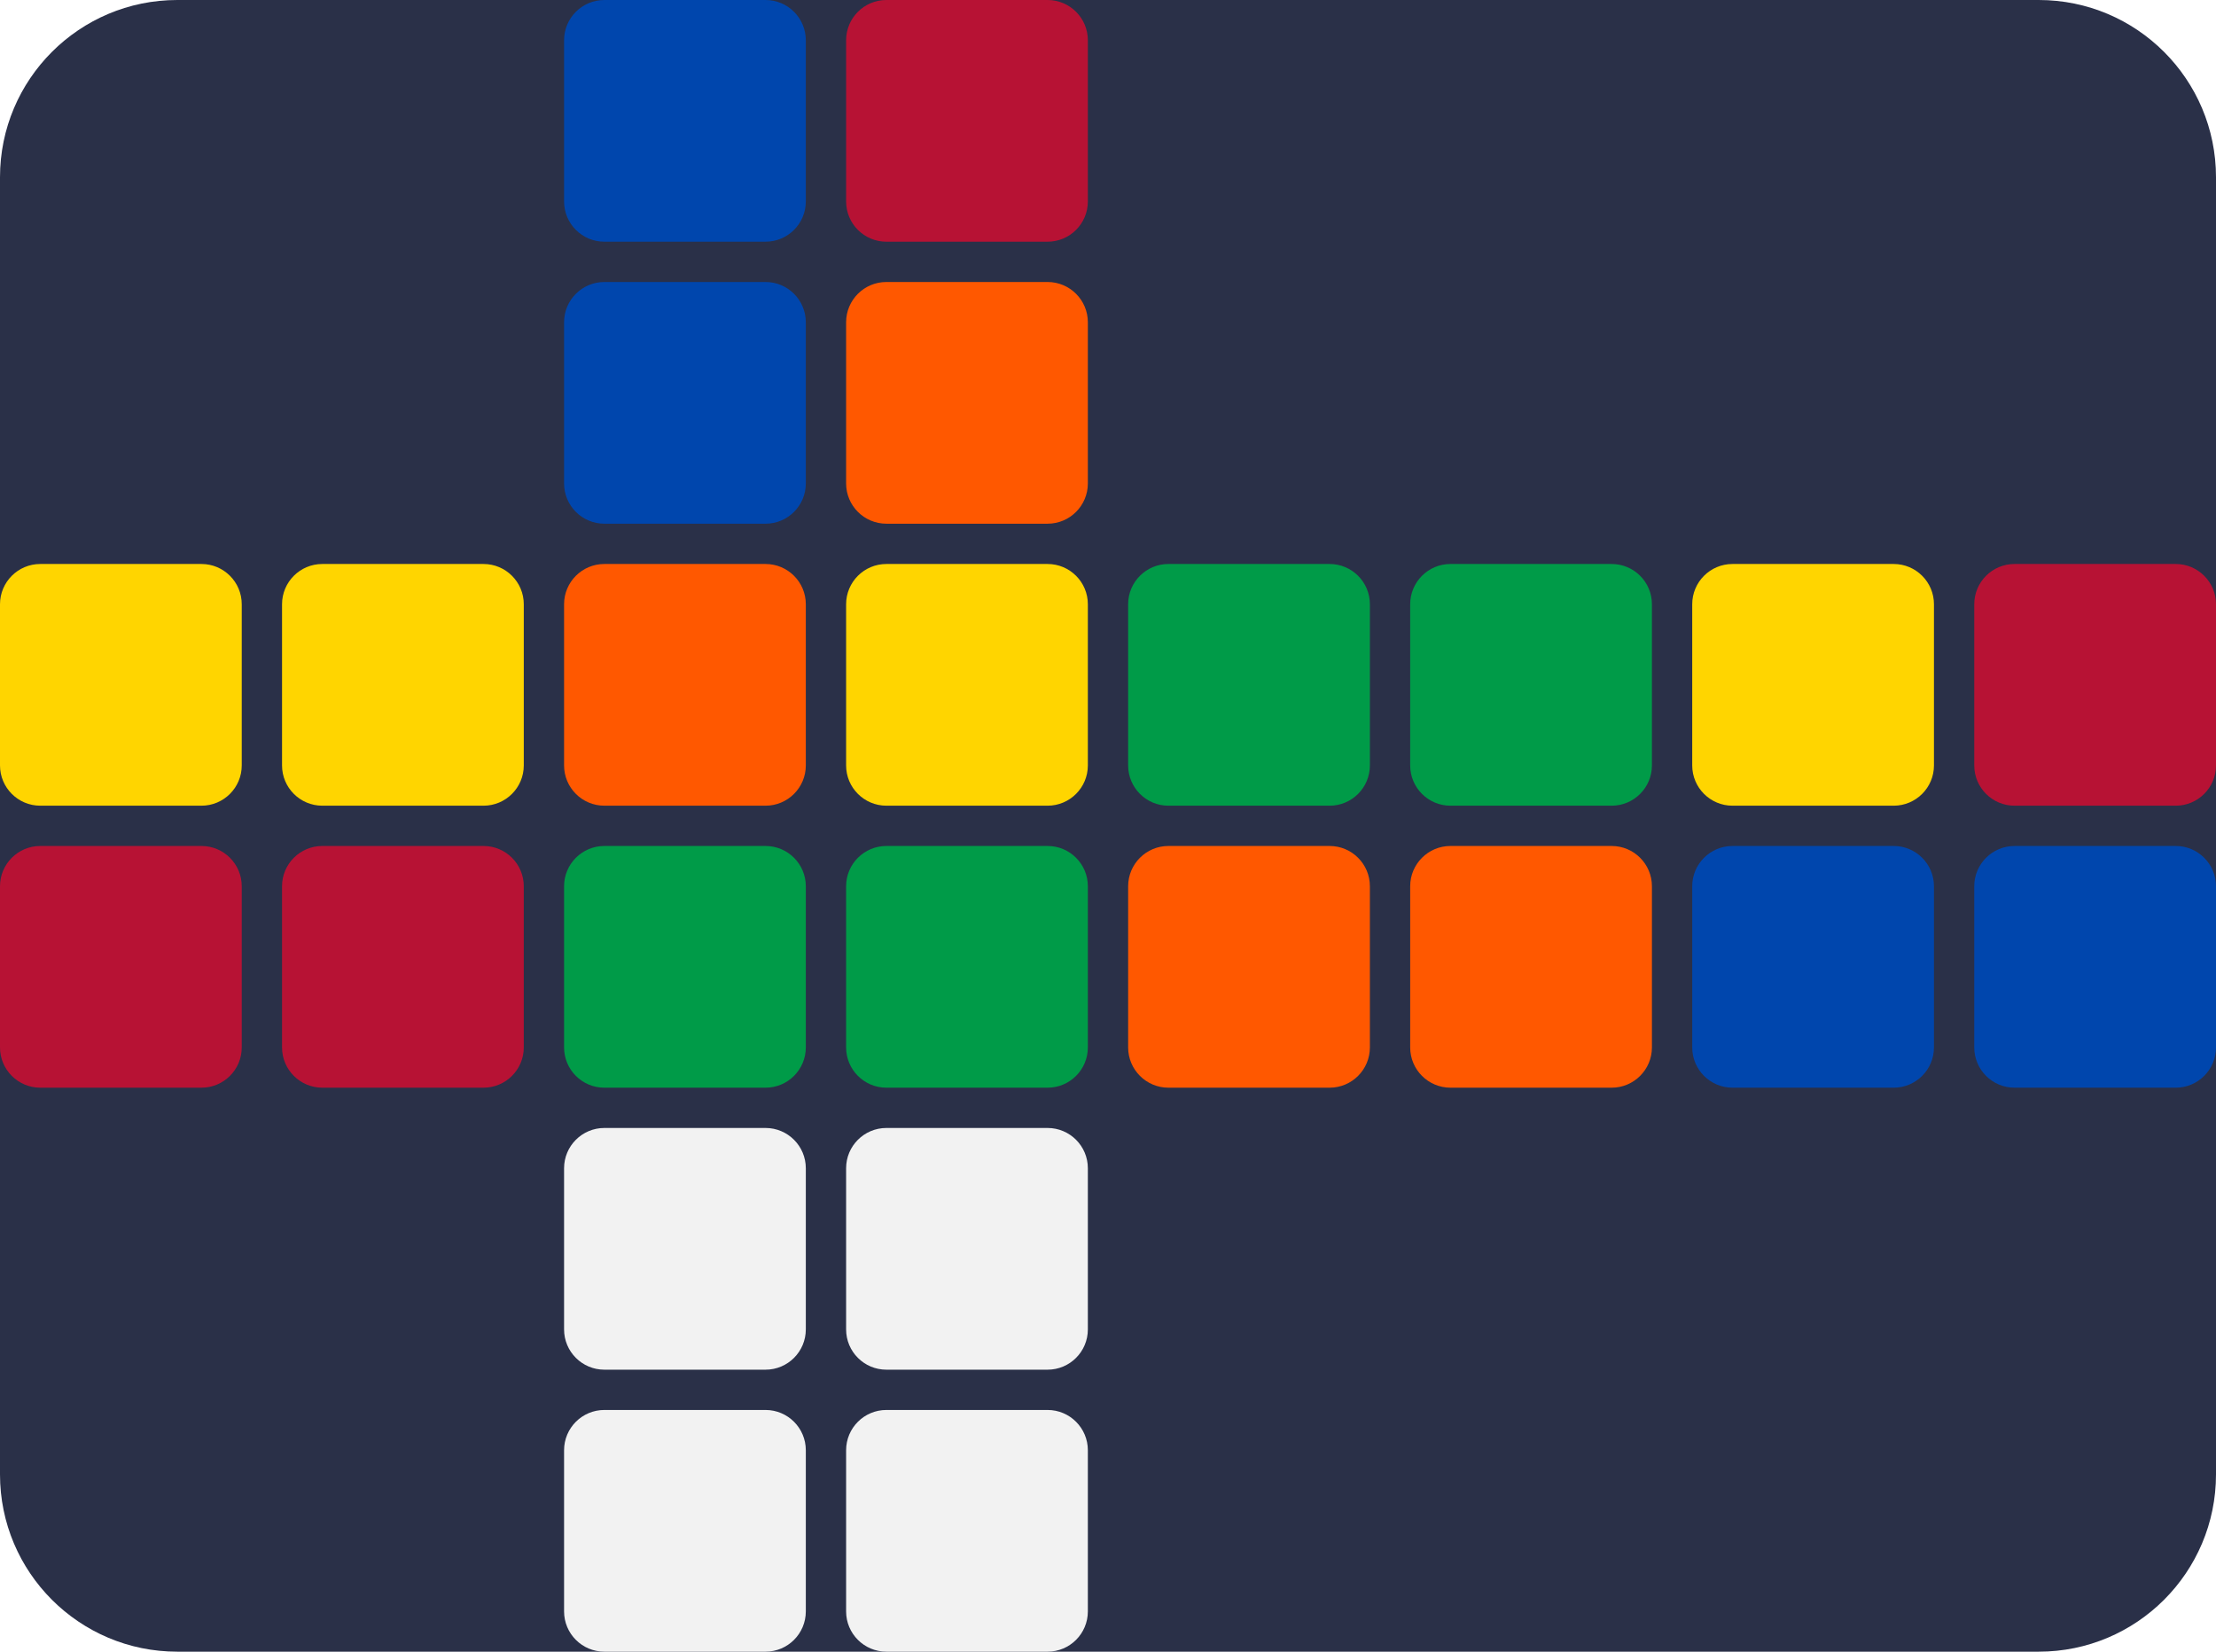
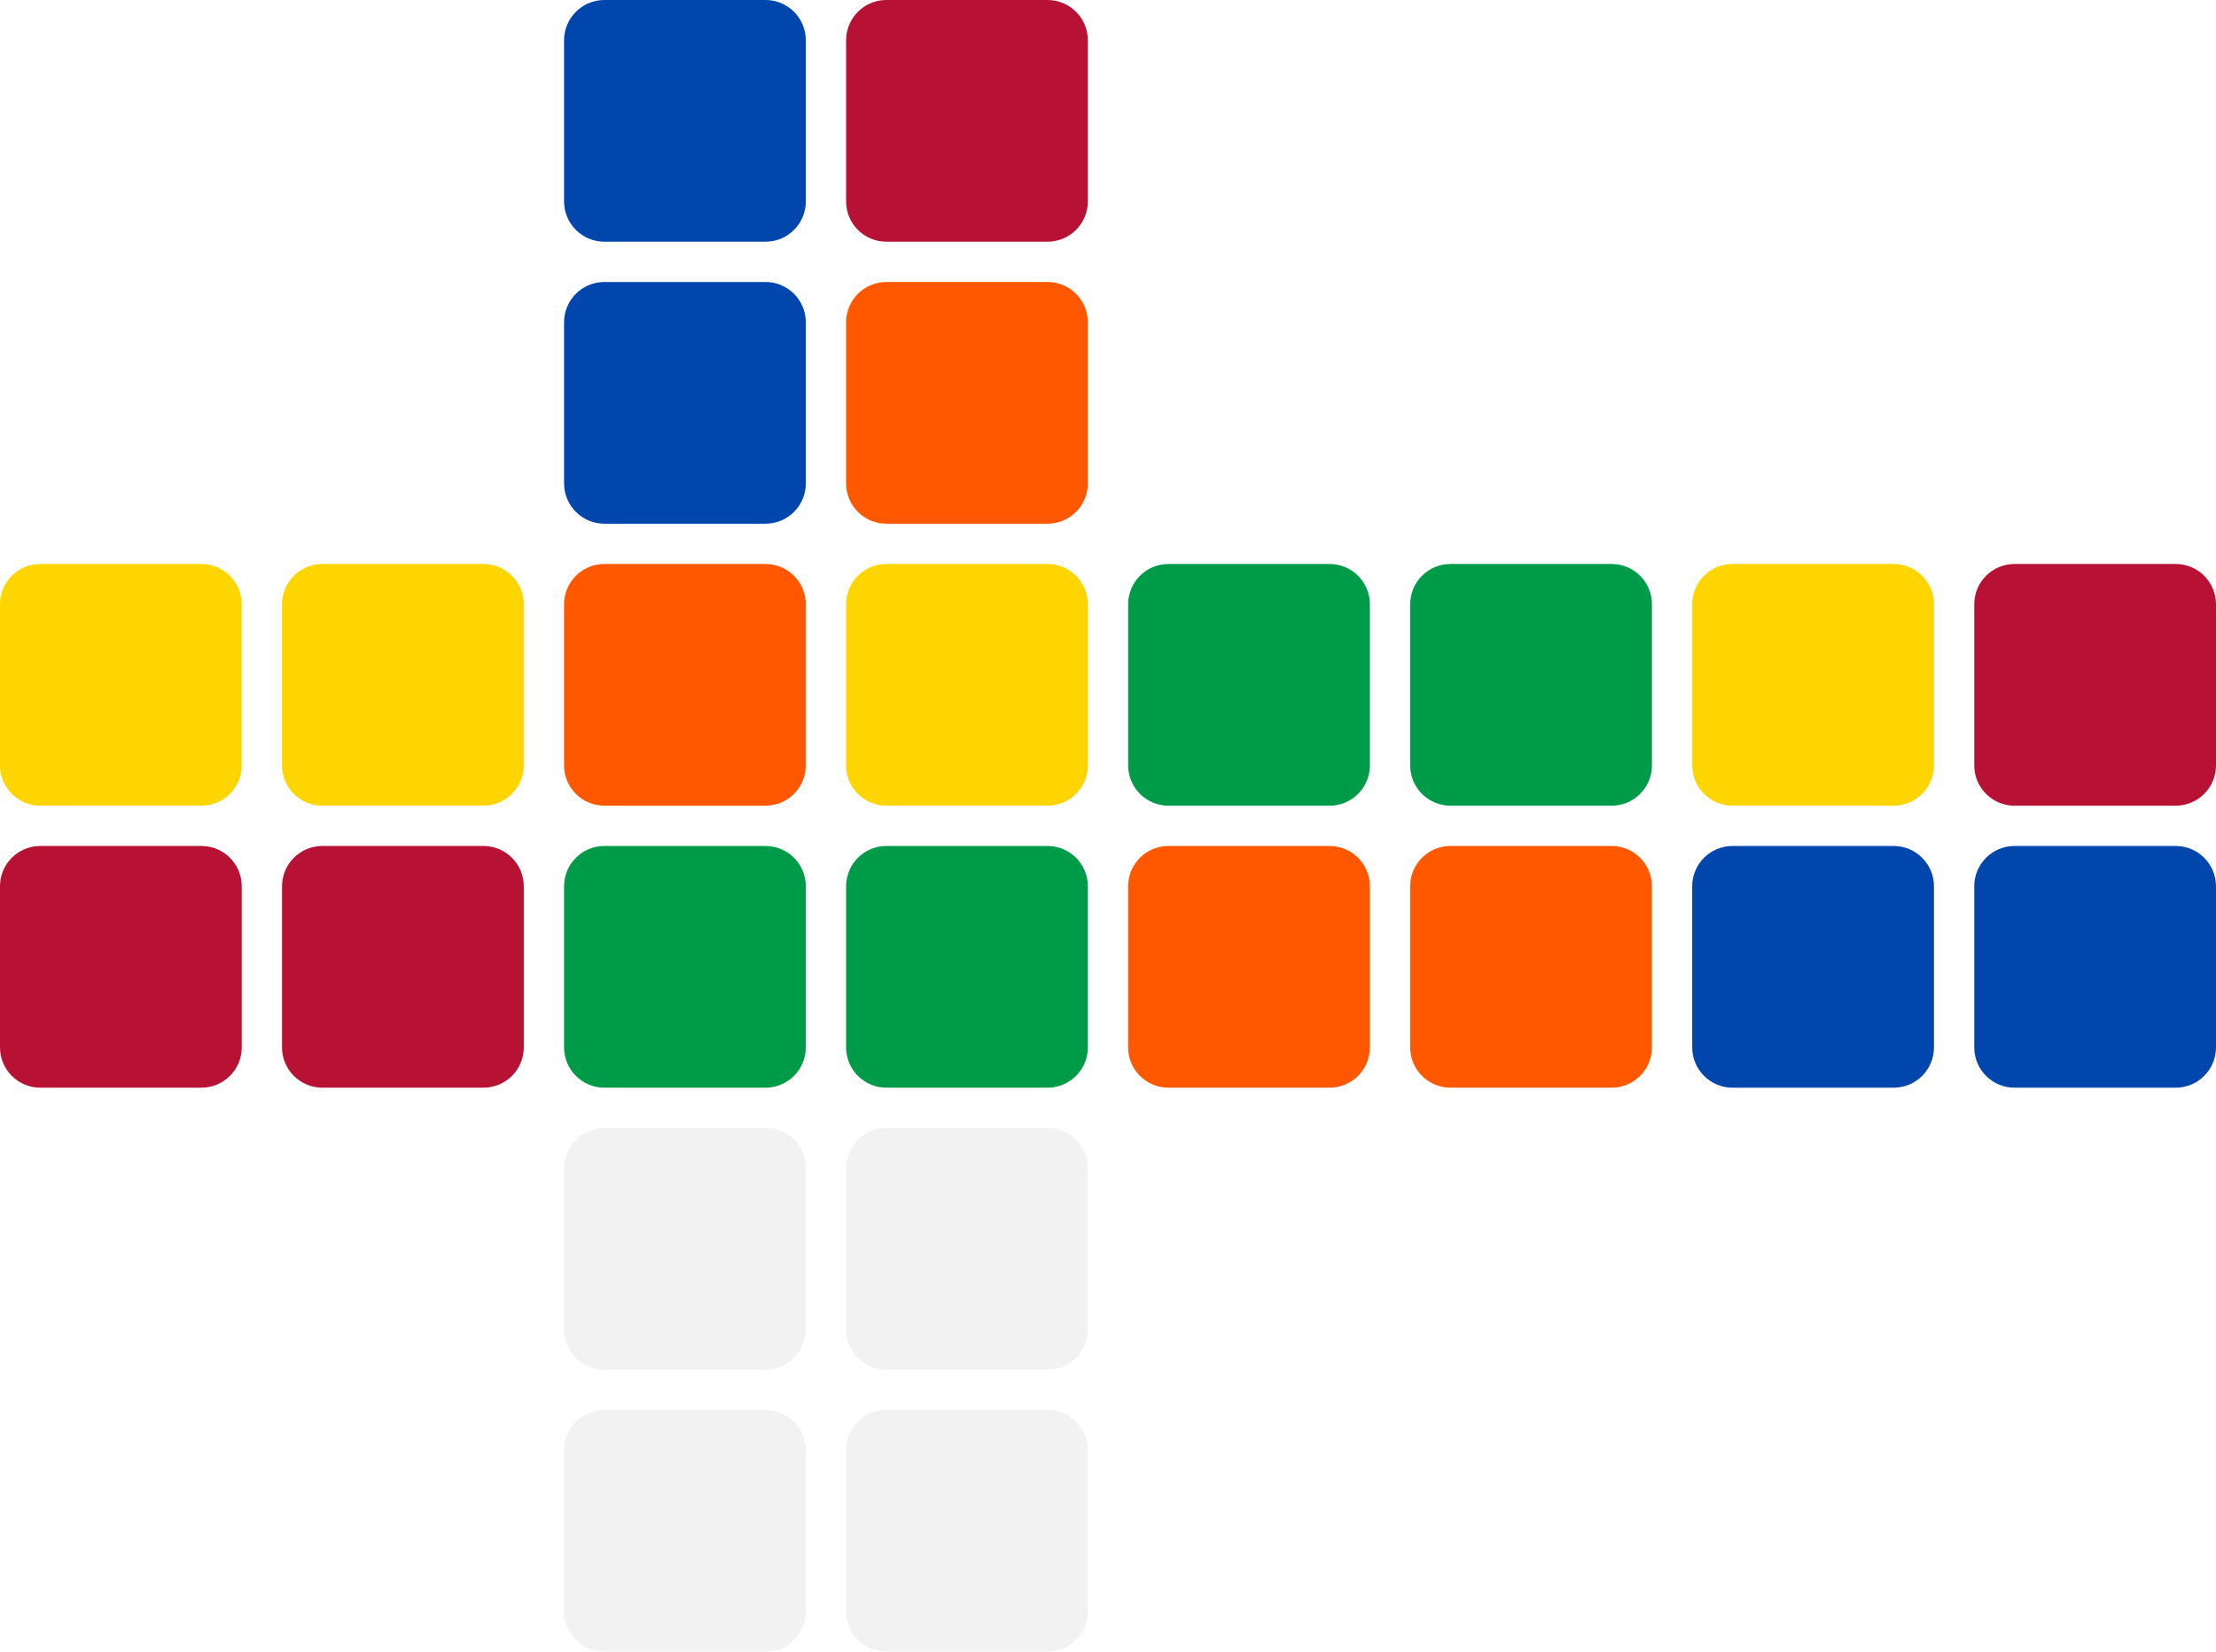
<svg xmlns="http://www.w3.org/2000/svg" viewBox="0 0 275 205">
-   <rect x="0" y="0" width="275" height="205" rx="22" fill="#2a3048" />
  <rect x="70" y="0" width="30" height="30" rx="5" fill="#0046ad" />
  <rect x="105" y="0" width="30" height="30" rx="5" fill="#b71234" />
  <rect x="70" y="35" width="30" height="30" rx="5" fill="#0046ad" />
  <rect x="105" y="35" width="30" height="30" rx="5" fill="#ff5800" />
  <rect x="0" y="70" width="30" height="30" rx="5" fill="#ffd500" />
  <rect x="35" y="70" width="30" height="30" rx="5" fill="#ffd500" />
  <rect x="0" y="105" width="30" height="30" rx="5" fill="#b71234" />
  <rect x="35" y="105" width="30" height="30" rx="5" fill="#b71234" />
  <rect x="70" y="70" width="30" height="30" rx="5" fill="#ff5800" />
  <rect x="105" y="70" width="30" height="30" rx="5" fill="#ffd500" />
  <rect x="70" y="105" width="30" height="30" rx="5" fill="#009b48" />
  <rect x="105" y="105" width="30" height="30" rx="5" fill="#009b48" />
  <rect x="140" y="70" width="30" height="30" rx="5" fill="#009b48" />
  <rect x="175" y="70" width="30" height="30" rx="5" fill="#009b48" />
  <rect x="140" y="105" width="30" height="30" rx="5" fill="#ff5800" />
  <rect x="175" y="105" width="30" height="30" rx="5" fill="#ff5800" />
  <rect x="210" y="70" width="30" height="30" rx="5" fill="#ffd500" />
  <rect x="245" y="70" width="30" height="30" rx="5" fill="#b71234" />
  <rect x="210" y="105" width="30" height="30" rx="5" fill="#0046ad" />
  <rect x="245" y="105" width="30" height="30" rx="5" fill="#0046ad" />
  <rect x="70" y="140" width="30" height="30" rx="5" fill="#f2f2f2" />
  <rect x="105" y="140" width="30" height="30" rx="5" fill="#f2f2f2" />
  <rect x="70" y="175" width="30" height="30" rx="5" fill="#f2f2f2" />
  <rect x="105" y="175" width="30" height="30" rx="5" fill="#f2f2f2" />
</svg>
